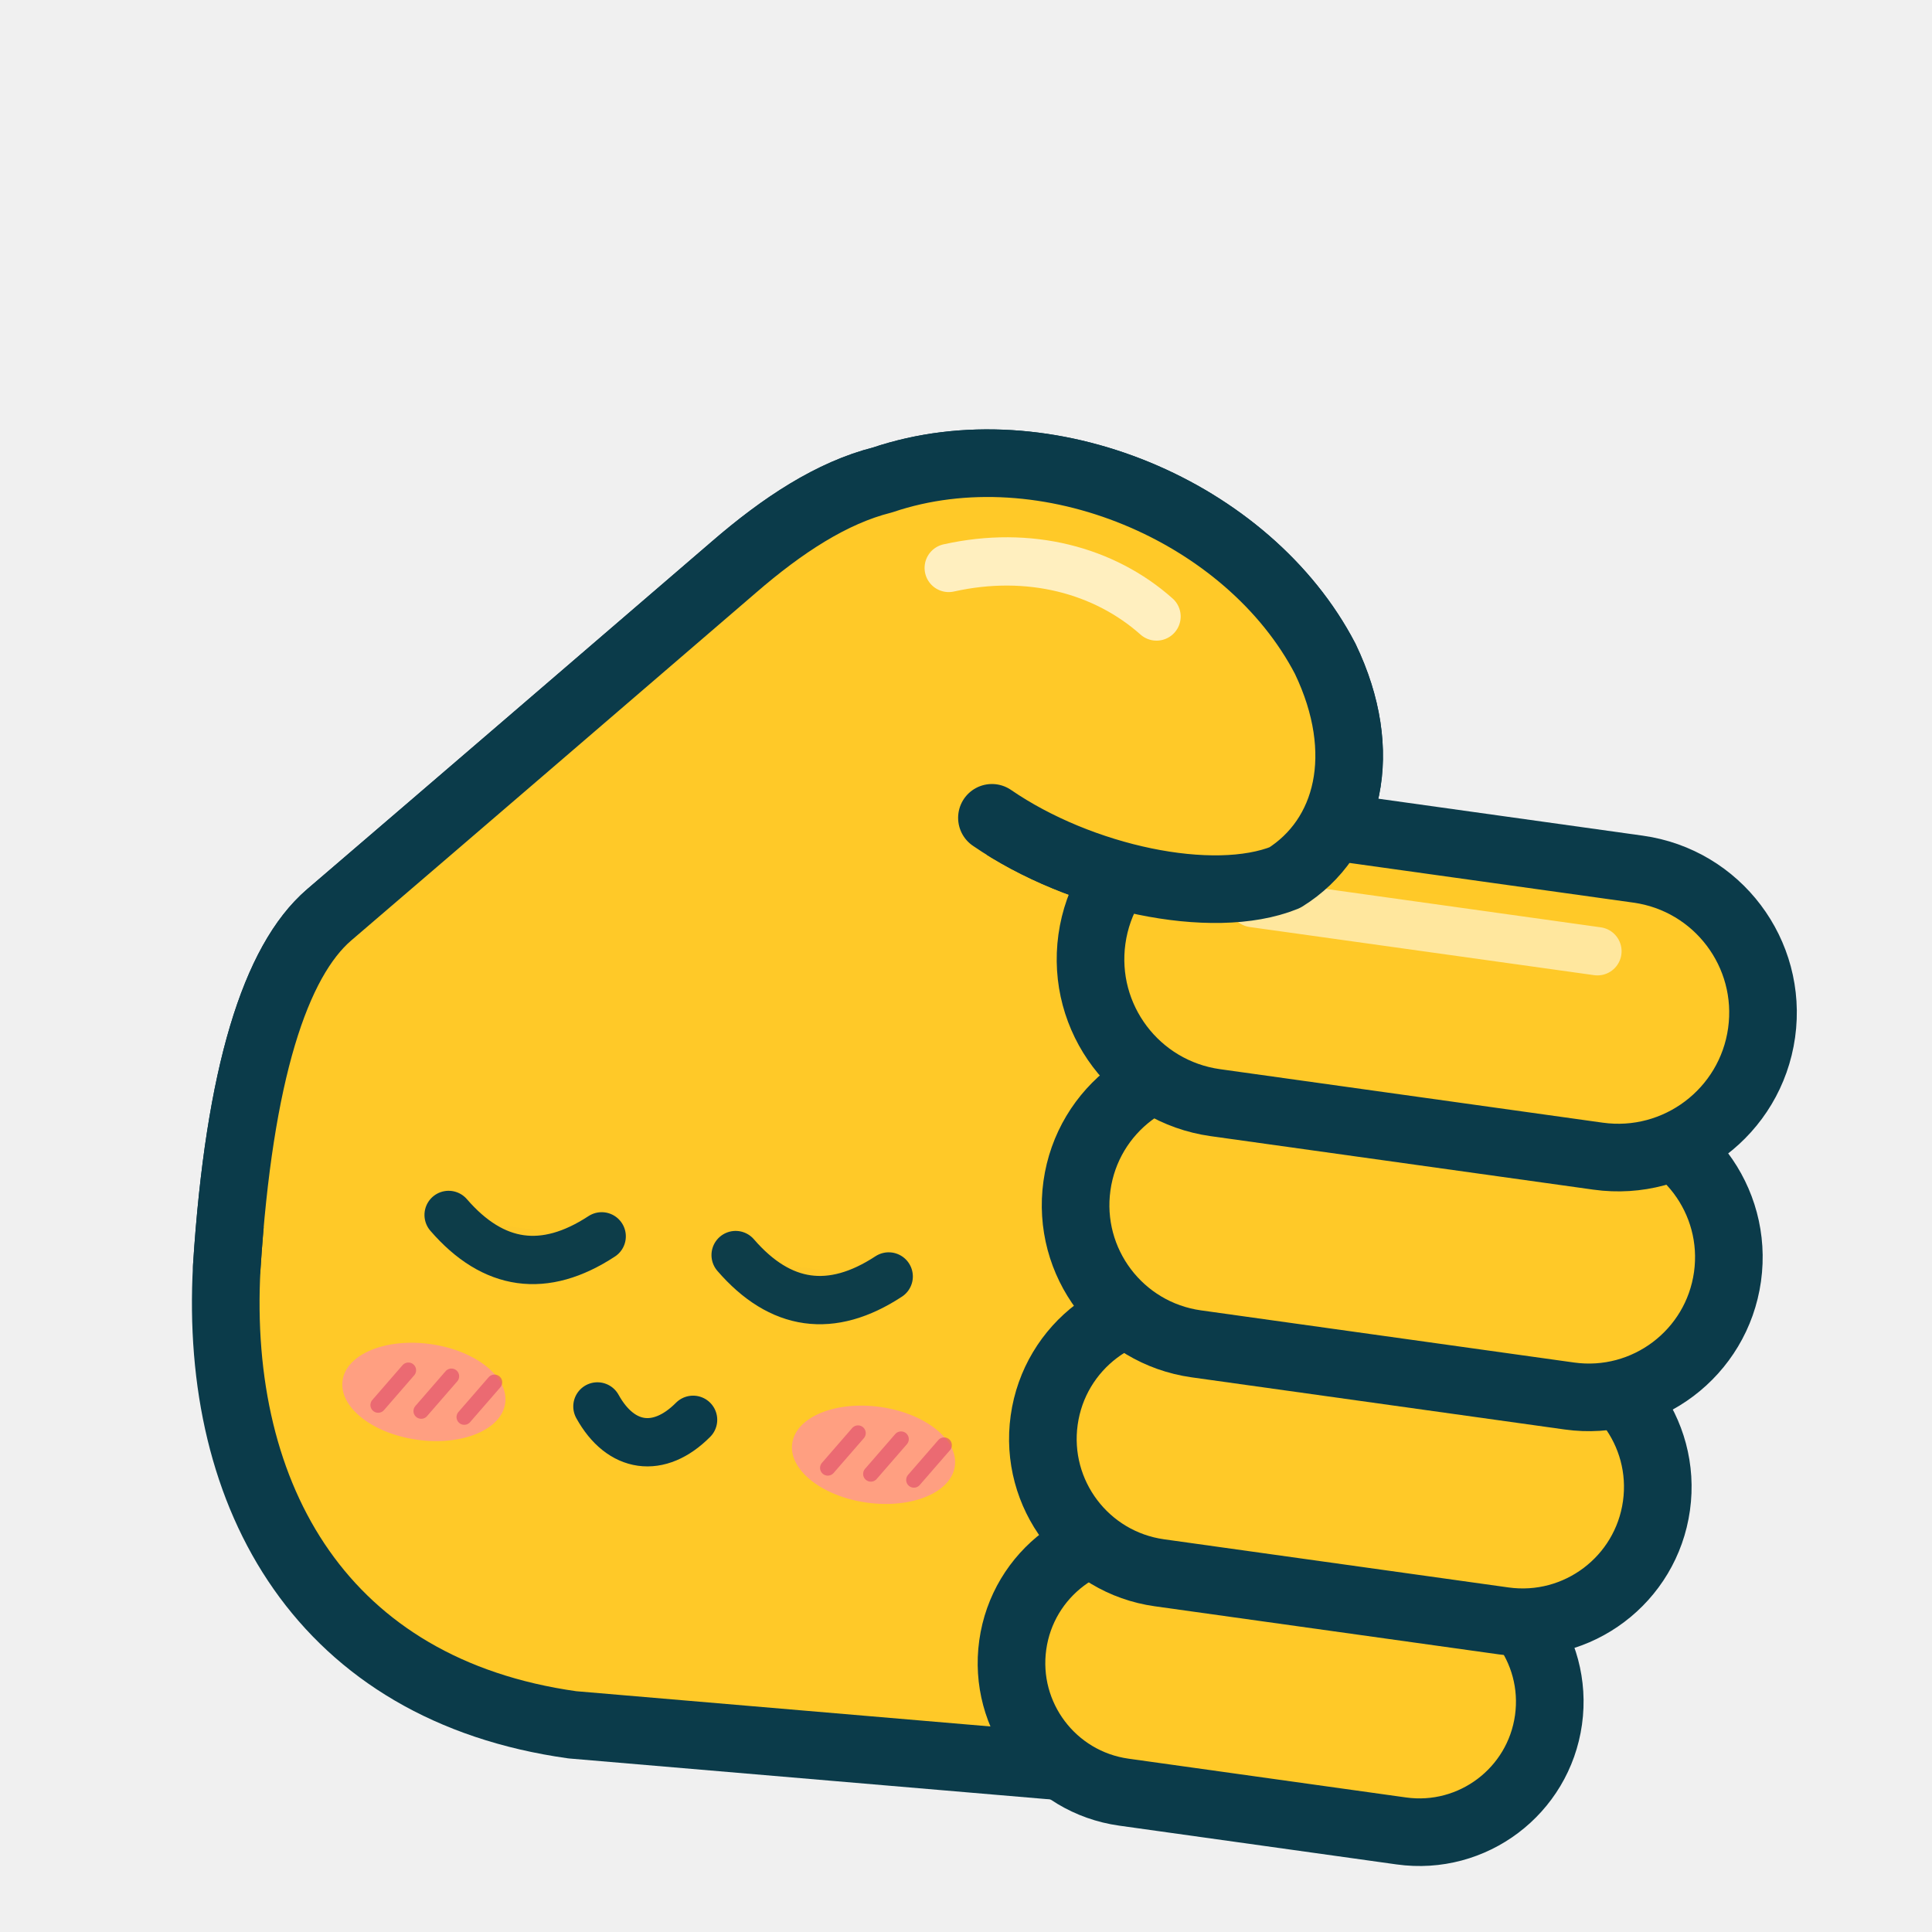
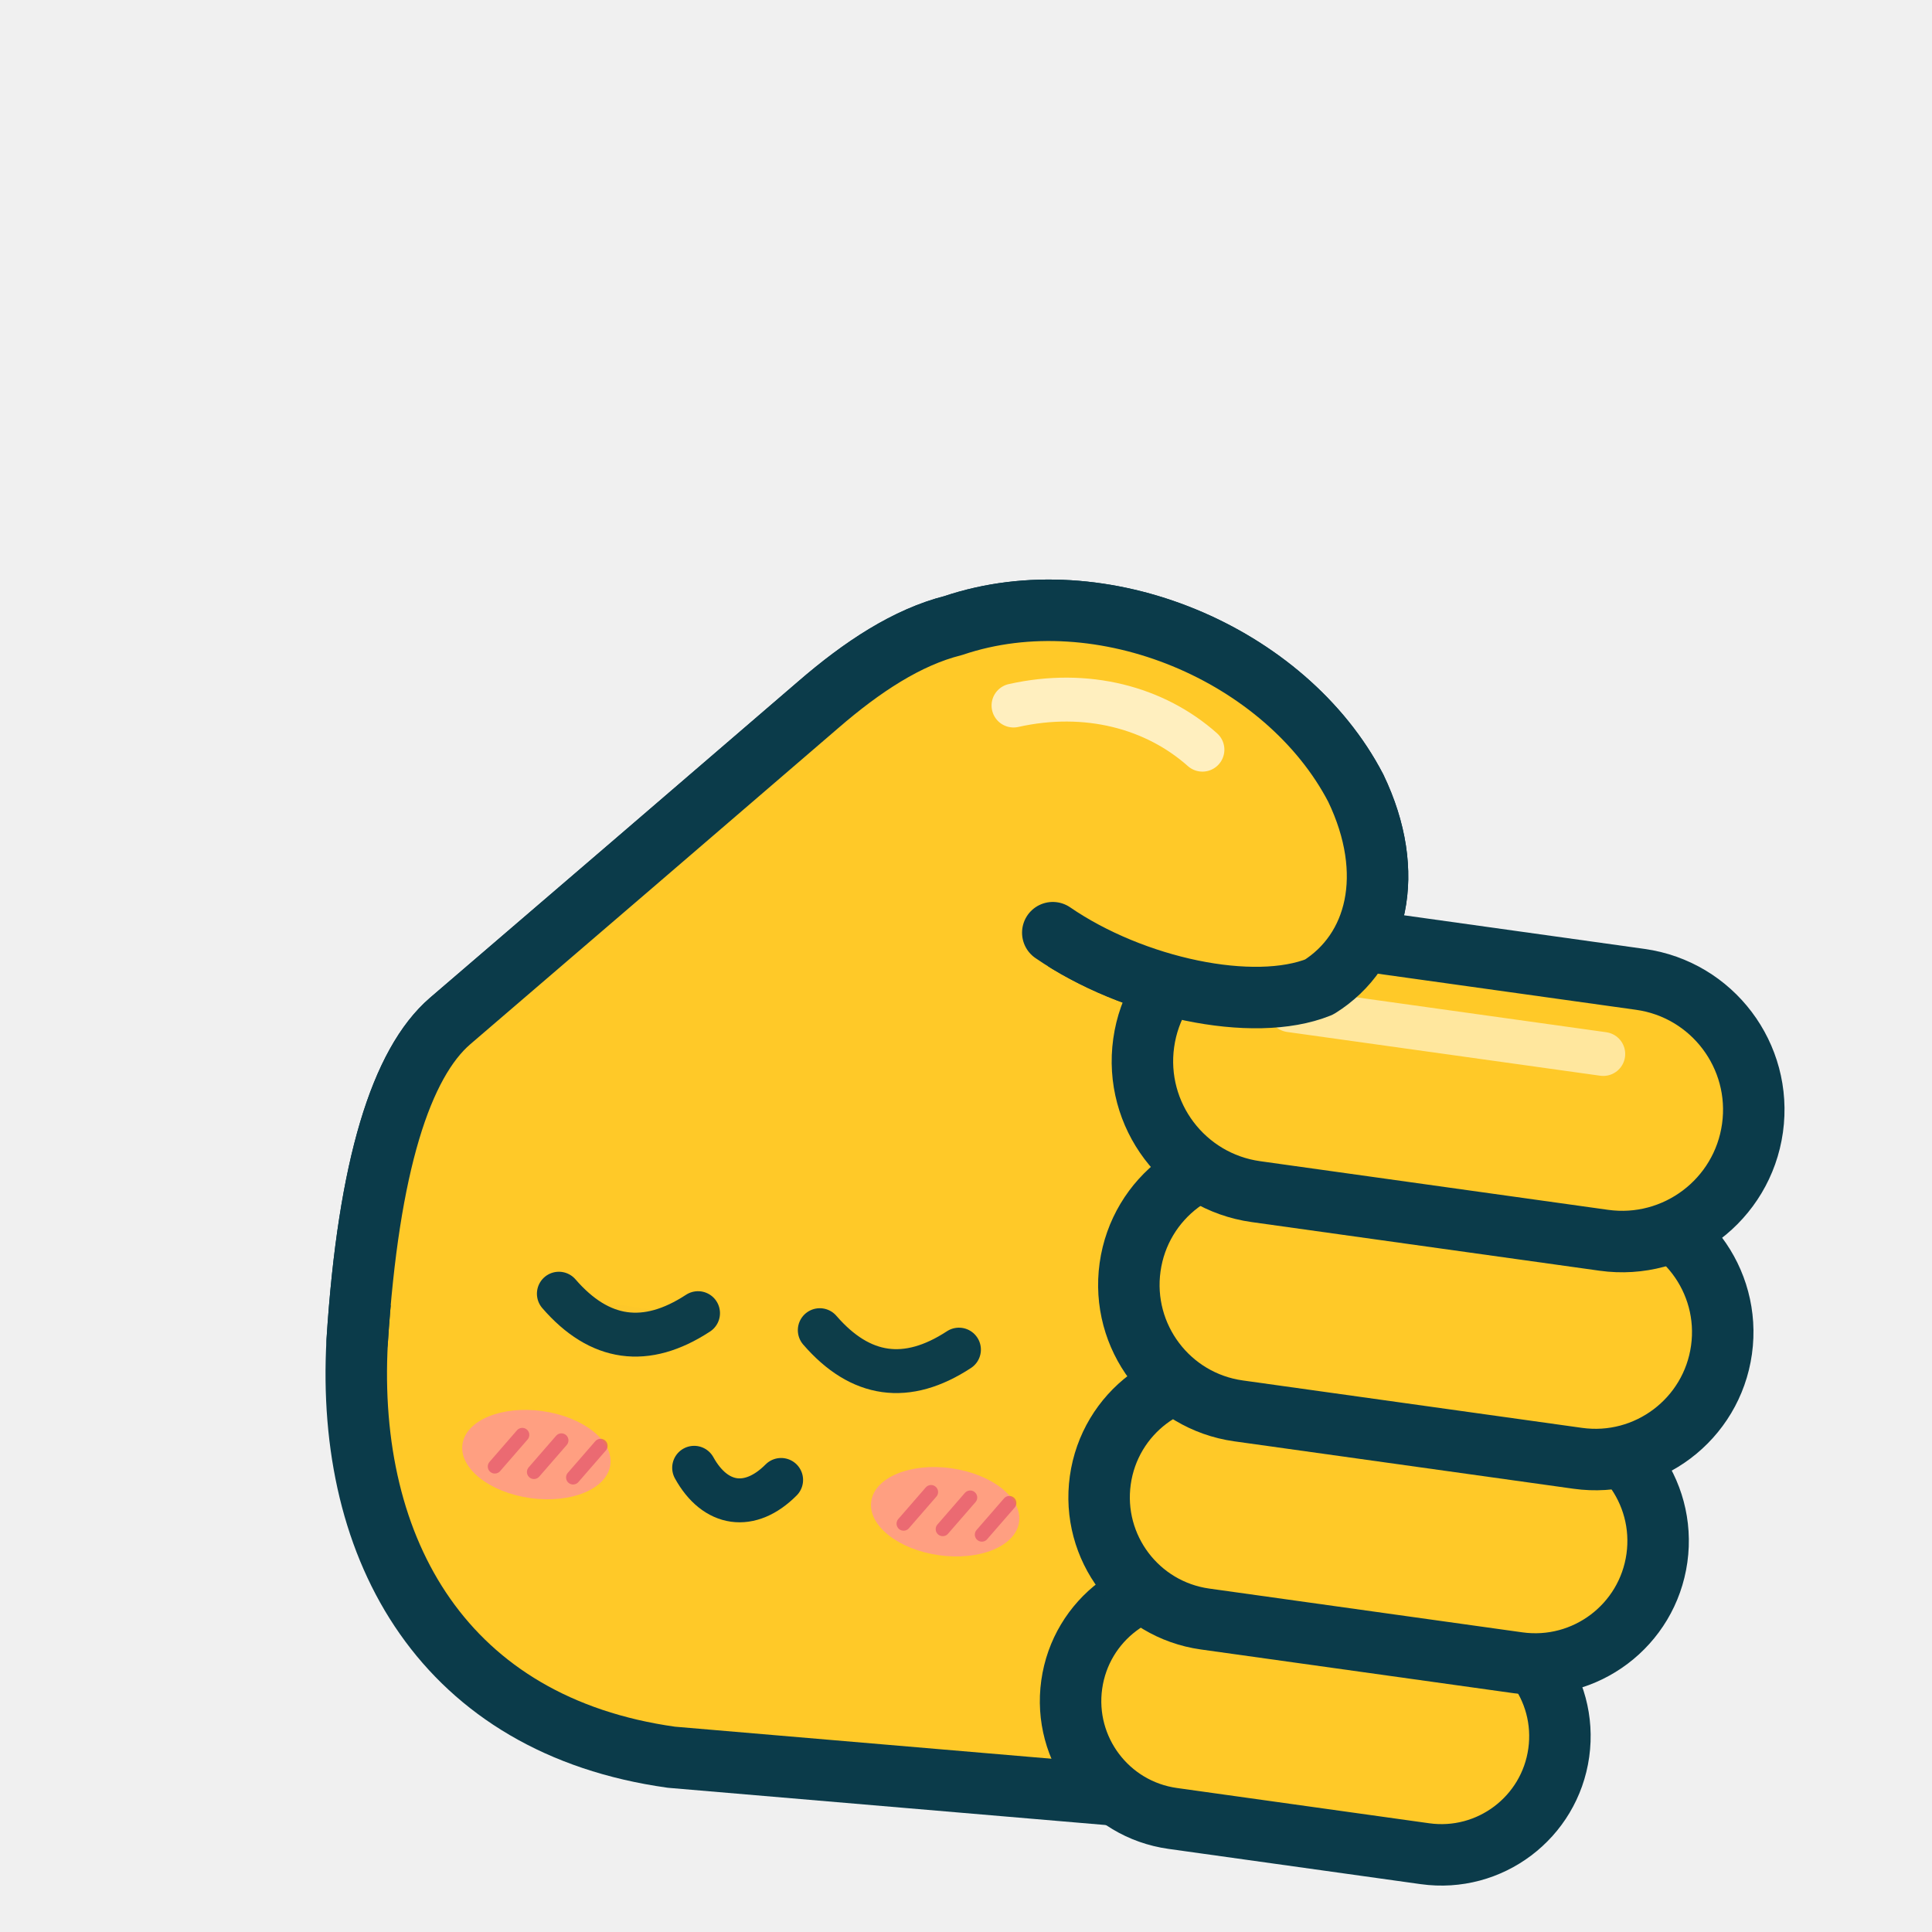
- <svg xmlns="http://www.w3.org/2000/svg" width="512" height="512" viewBox="0 0 200 200">
-   <g transform="matrix(0.99037 0.13845 -0.13845 0.99037 16.236 -19.309)">
+ <svg xmlns="http://www.w3.org/2000/svg" width="563" height="563" viewBox="0 0 220 220">
+   <g transform="matrix(0.99037 0.13845 -0.13845 0.99037 33.435 2.237)">
    <path d="M28.00 148.00 C26.50 127.98 28.61 115.96 33.44 110.46 C45.62 96.67 57.78 82.84 69.95 69.01 C74.34 63.99 78.94 59.96 83.95 57.93 C99.93 49.92 121.93 55.91 131.90 69.92 C137.88 78.92 136.88 87.92 130.90 92.93 C123.92 96.95 109.97 95.97 100.01 91.00 L126 94 L144 96 L144 186 L70 190 C44 190 30 172 28 148 Z" fill="#FFC928" stroke="#0B3B4A" stroke-width="7" stroke-linejoin="round" stroke-linecap="round" />
    <rect x="114" y="162" width="56" height="27" rx="13.5" fill="#FFC928" stroke="#0B3B4A" stroke-width="7" stroke-linejoin="round" stroke-linecap="round" />
    <rect x="114" y="138" width="64" height="28" rx="14" fill="#FFC928" stroke="#0B3B4A" stroke-width="7" stroke-linejoin="round" stroke-linecap="round" />
    <rect x="114" y="113" width="68" height="29" rx="14.5" fill="#FFC928" stroke="#0B3B4A" stroke-width="7" stroke-linejoin="round" stroke-linecap="round" />
    <rect x="112" y="87" width="70" height="30" rx="15" fill="#FFC928" stroke="#0B3B4A" stroke-width="7" stroke-linejoin="round" stroke-linecap="round" />
    <path d="M128 96 H164" stroke="#FFFFFF" stroke-width="5" stroke-linecap="round" opacity="0.55" />
    <path d="M28.00 148.00 C26.50 127.98 28.61 115.96 33.44 110.46 C45.62 96.67 57.78 82.84 69.95 69.01 C74.34 63.99 78.94 59.96 83.95 57.93 C99.93 49.92 121.93 55.91 131.90 69.92 C137.88 78.92 136.88 87.92 130.90 92.93 C123.92 96.95 109.97 95.97 100.01 91.00 L100.01 106 L52 114 Z" fill="#FFC928" />
    <path d="M28.00 148.00 C26.50 127.98 28.61 115.96 33.44 110.46 C45.62 96.67 57.78 82.84 69.95 69.01 C74.34 63.99 78.94 59.96 83.95 57.93 C99.93 49.92 121.93 55.91 131.90 69.92 C137.88 78.92 136.88 87.92 130.90 92.93 C123.92 96.95 109.97 95.97 100.01 91.00" fill="none" stroke="#0B3B4A" stroke-width="7" stroke-linejoin="round" stroke-linecap="round" />
    <ellipse transform="rotate(4.0 102.91 61.95)" cx="102.91" cy="61.95" rx="4.5" ry="10" fill="#FFFFFF" opacity="0.000" />
    <path d="M92 66 C100 63 108 64 114 68" stroke="#FFFFFF" stroke-width="5" stroke-linecap="round" fill="none" opacity="0.700" />
    <g transform="translate(0.00 0)">
-       <ellipse cx="58" cy="141.00" rx="8.00" ry="1.20" fill="#0B3B4A" opacity="0.010" />
-       <path d="M50 139.50 Q58 146.50 66 139.50" stroke="#0B3B4A" stroke-width="5" stroke-linecap="round" fill="none" opacity="0.991" />
-       <ellipse cx="88" cy="141.00" rx="8.00" ry="1.20" fill="#0B3B4A" opacity="0.010" />
-       <path d="M80 139.50 Q88 146.50 96 139.50" stroke="#0B3B4A" stroke-width="5" stroke-linecap="round" fill="none" opacity="0.991" />
+       <ellipse cx="58.00" cy="141.00" rx="8.00" ry="1.20" fill="#0B3B4A" opacity="0.010" />
+       <path d="M50.00 139.50 Q58.00 146.50 66.00 139.50" stroke="#0B3B4A" stroke-width="5" stroke-linecap="round" fill="none" opacity="0.991" />
+       <ellipse cx="88.00" cy="141.00" rx="8.00" ry="1.20" fill="#0B3B4A" opacity="0.010" />
+       <path d="M80.00 139.50 Q88.00 146.50 96.00 139.50" stroke="#0B3B4A" stroke-width="5" stroke-linecap="round" fill="none" opacity="0.991" />
      <ellipse cx="50.00" cy="158.00" rx="8.5" ry="5" fill="#FF8FA3" opacity="0.72" />
      <path d="M45.50 160.00 l2.6 -4 M50.00 160.00 l2.6 -4 M54.50 160.00 l2.6 -4" stroke="#E2546C" stroke-width="1.6" stroke-linecap="round" opacity="0.7" />
      <ellipse cx="97.00" cy="158.00" rx="8.5" ry="5" fill="#FF8FA3" opacity="0.72" />
      <path d="M92.50 160.00 l2.6 -4 M97.00 160.00 l2.6 -4 M101.50 160.00 l2.6 -4" stroke="#E2546C" stroke-width="1.6" stroke-linecap="round" opacity="0.7" />
      <path d="M68.00 157.00 C71.00 161.00 75.00 161.00 78.00 157.00 C75.00 161.00 71.00 161.00 68.00 157.00 Z" fill="#0B3B4A" stroke="#0B3B4A" stroke-width="5.00" stroke-linejoin="round" stroke-linecap="round" />
    </g>
  </g>
</svg>
